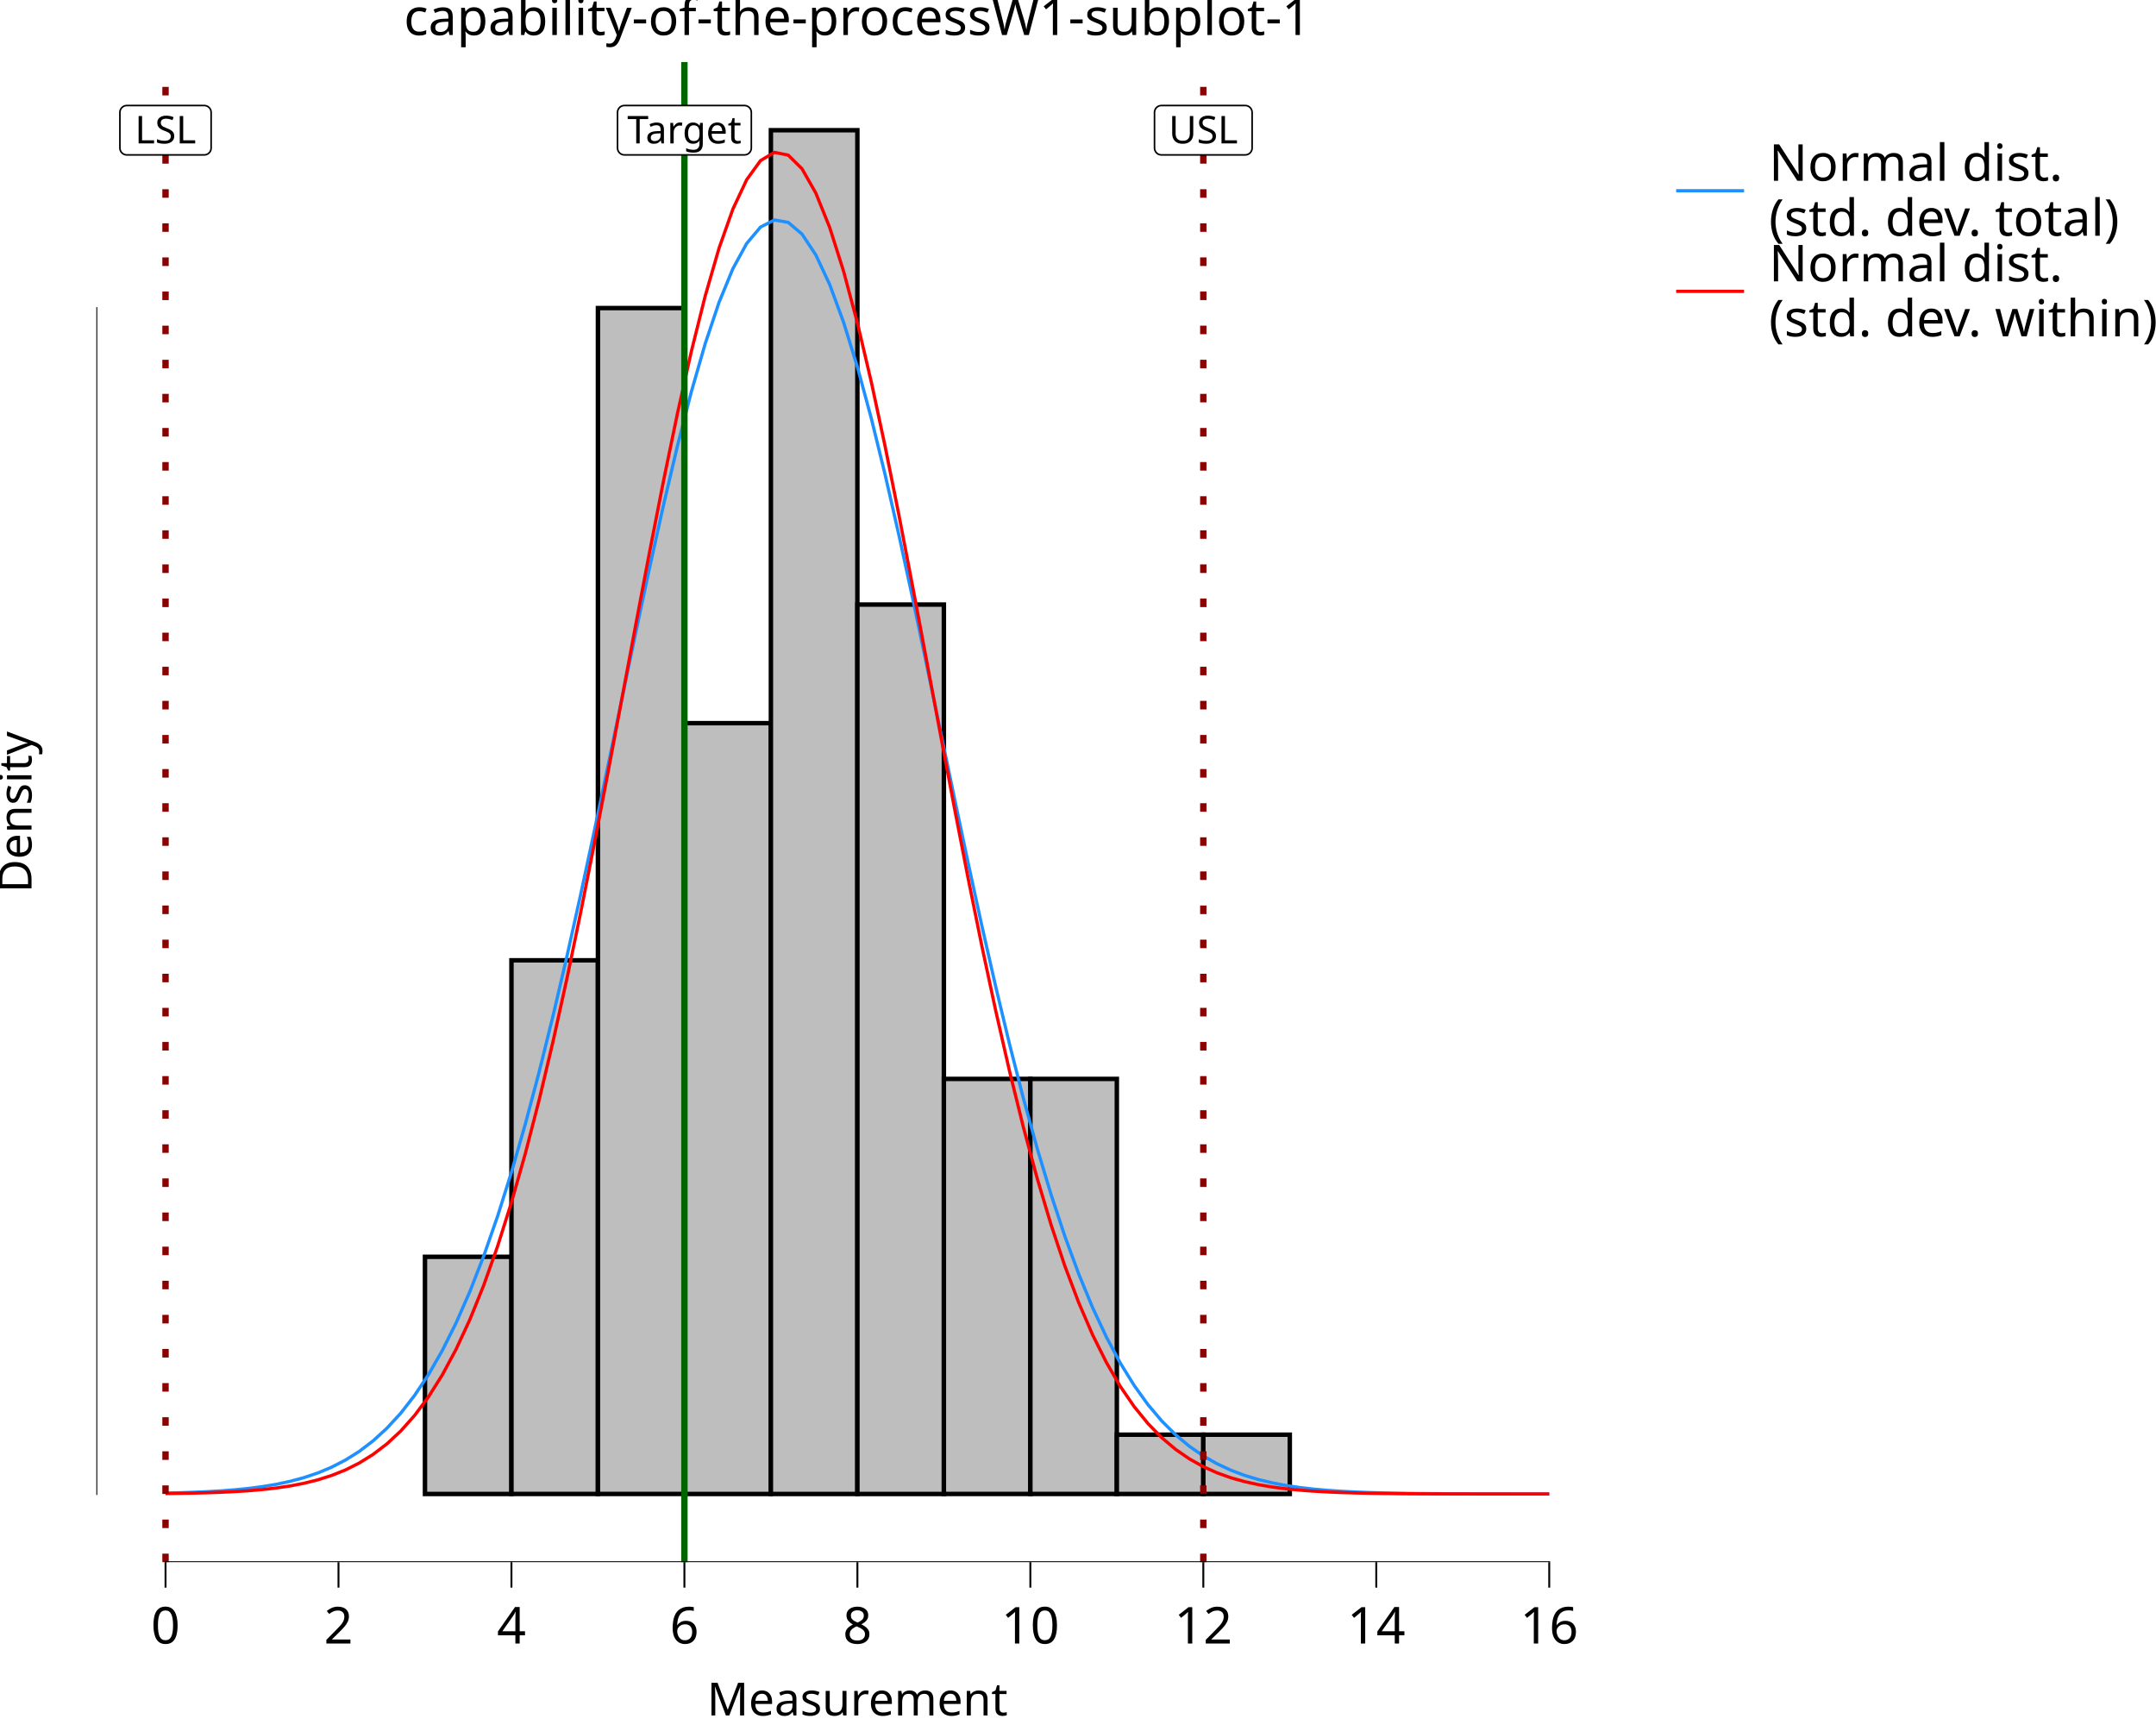
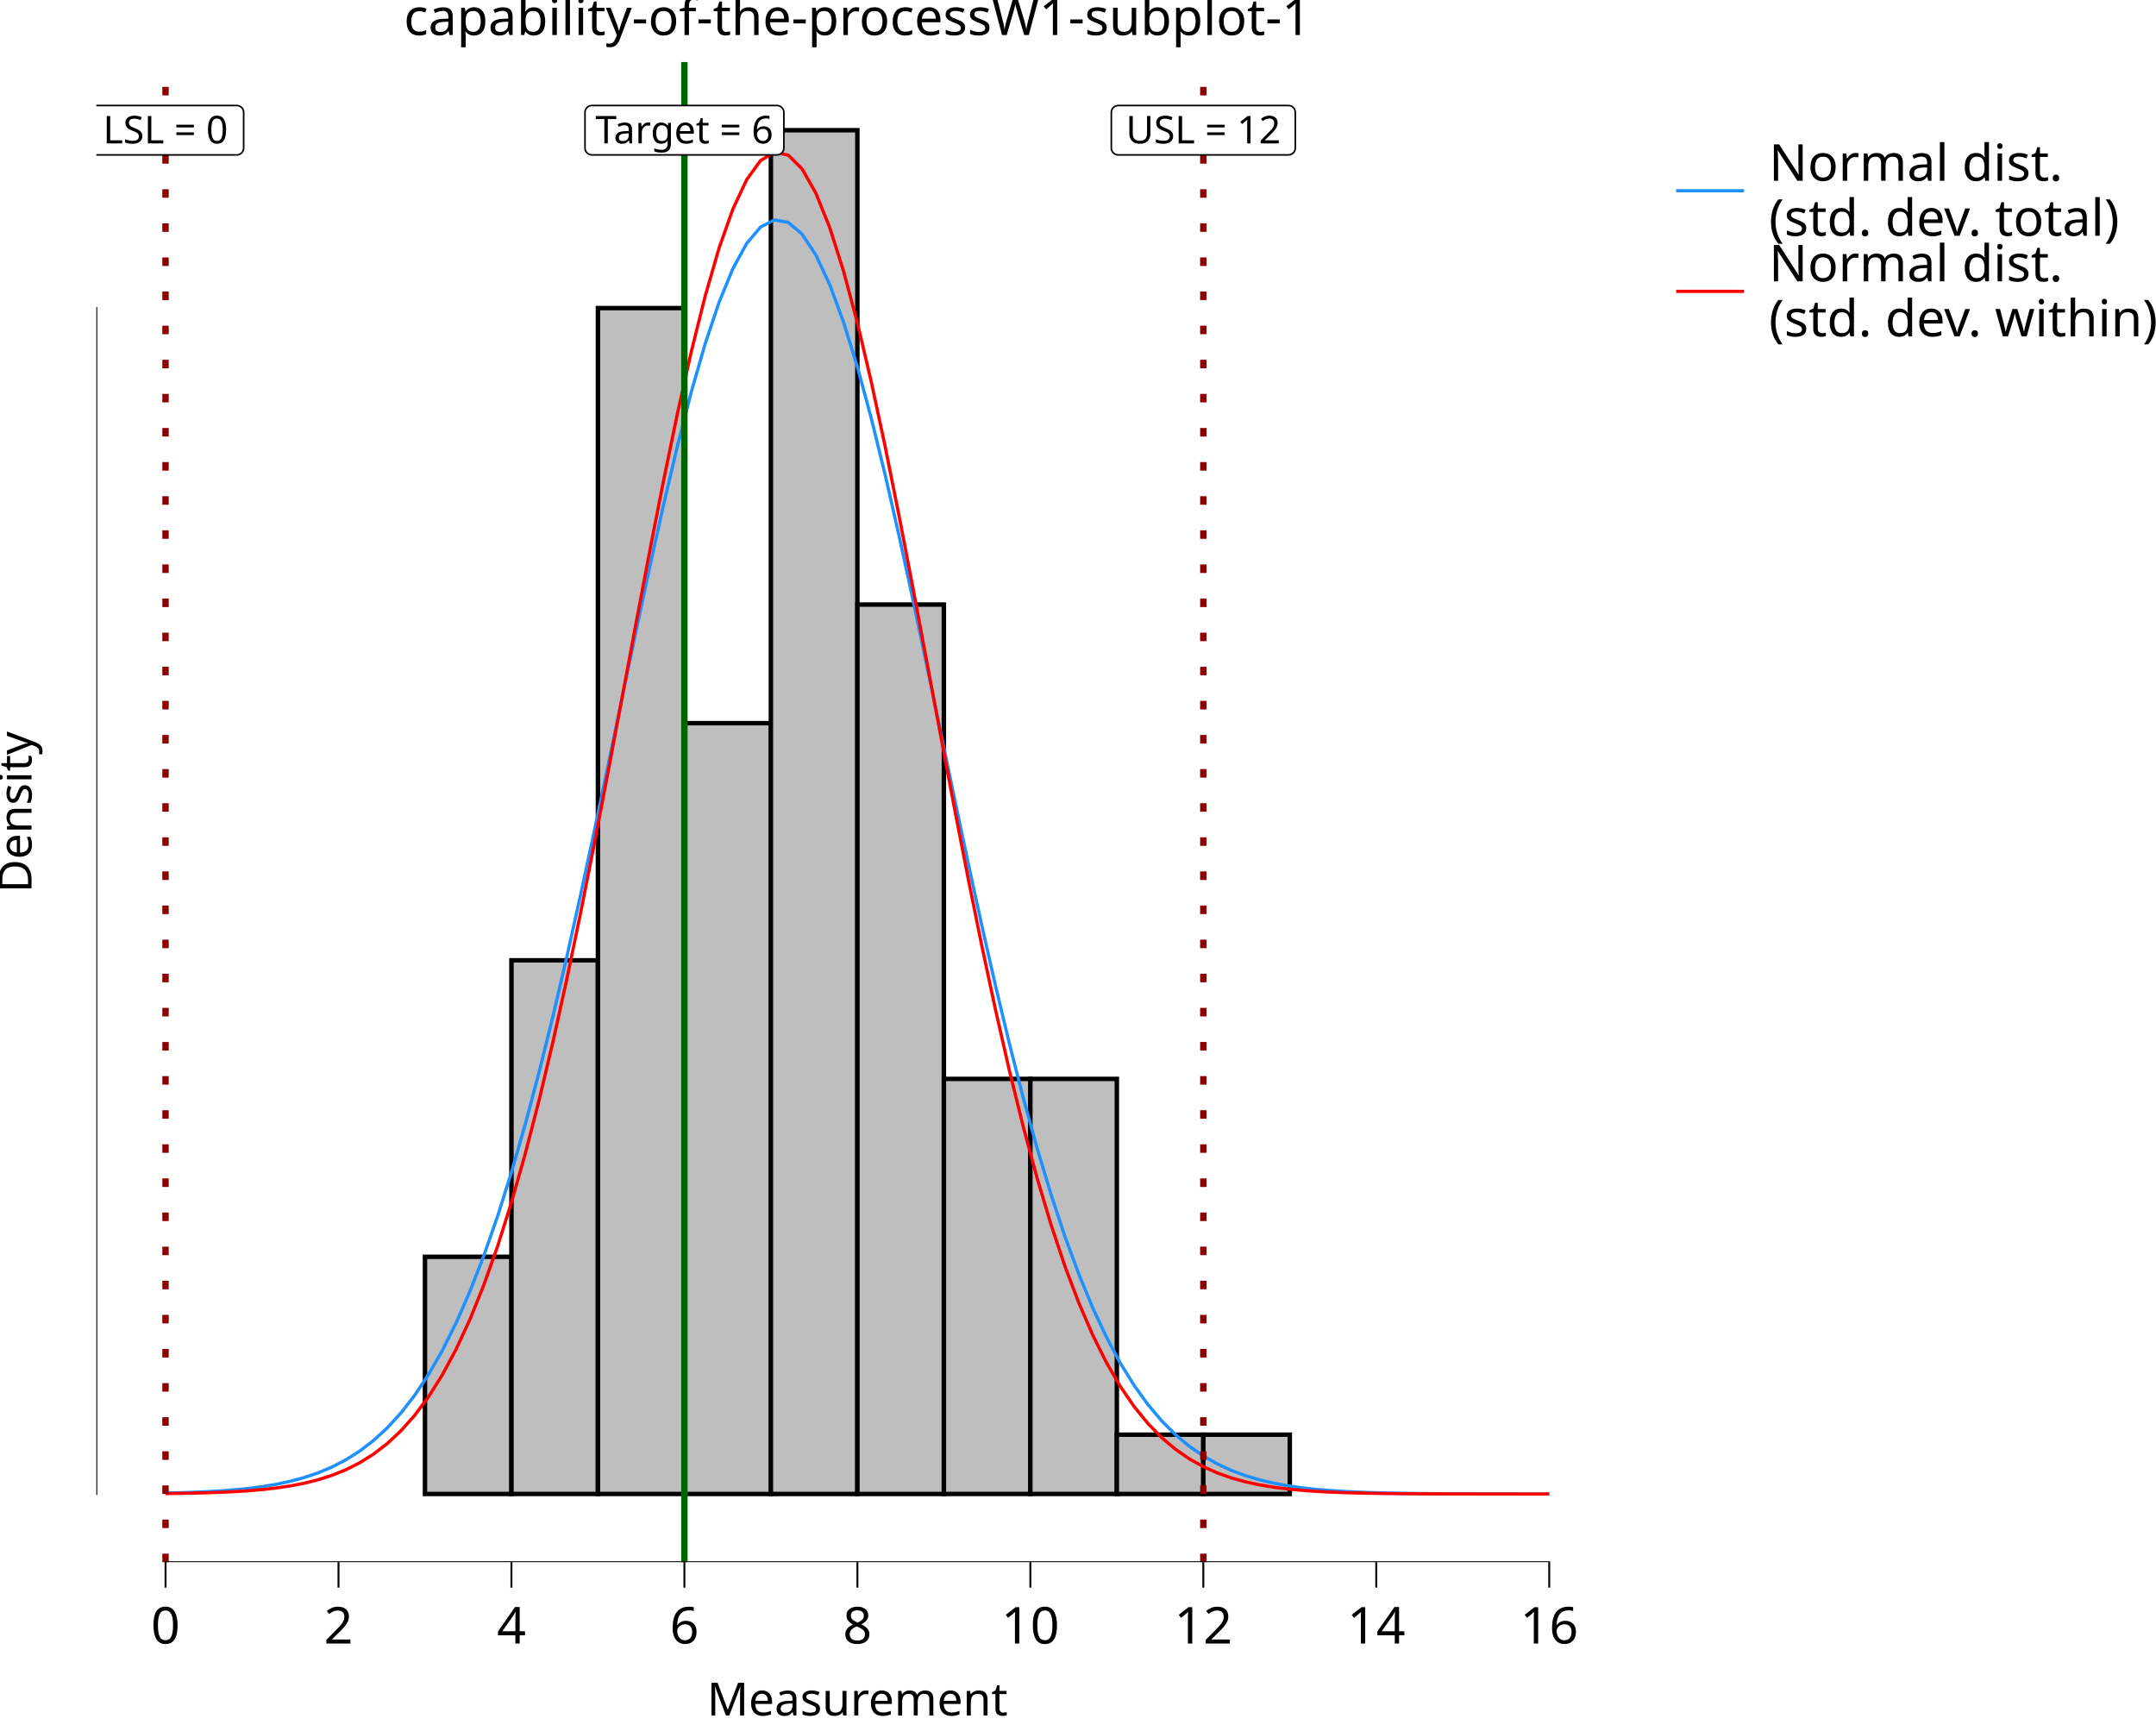
<svg xmlns="http://www.w3.org/2000/svg" class="svglite" data-engine-version="2.0" width="720.00pt" height="576.00pt" viewBox="0 0 720.00 576.00">
  <defs>
    <style type="text/css">
    .svglite line, .svglite polyline, .svglite polygon, .svglite path, .svglite rect, .svglite circle {
      fill: none;
      stroke: #000000;
      stroke-linecap: round;
      stroke-linejoin: round;
      stroke-miterlimit: 10.00;
    }
  </style>
  </defs>
  <rect width="100%" height="100%" style="stroke: none; fill: #FFFFFF;" />
  <defs>
    <clipPath id="cpMC4wMHw3MjAuMDB8MC4wMHw1NzYuMDA=">
      <rect x="0.00" y="0.00" width="720.00" height="576.00" />
    </clipPath>
  </defs>
  <g clip-path="url(#cpMC4wMHw3MjAuMDB8MC4wMHw1NzYuMDA=)">
    <rect x="0.00" y="0.00" width="720.00" height="576.00" style="stroke-width: 10.67; stroke: none;" />
  </g>
  <defs>
    <clipPath id="cpMzIuMTd8NTQwLjQ4fDIwLjcxfDUyMS42Mw==">
      <rect x="32.17" y="20.71" width="508.31" height="500.92" />
    </clipPath>
  </defs>
  <g clip-path="url(#cpMzIuMTd8NTQwLjQ4fDIwLjcxfDUyMS42Mw==)">
    <rect x="32.17" y="20.71" width="508.31" height="500.92" style="stroke-width: 10.67; stroke: none;" />
    <rect x="55.28" y="498.86" width="28.88" height="0.00" style="stroke-width: 1.49; stroke-linecap: butt; stroke-linejoin: miter; fill: #BEBEBE;" />
    <rect x="84.16" y="498.86" width="28.88" height="0.00" style="stroke-width: 1.49; stroke-linecap: butt; stroke-linejoin: miter; fill: #BEBEBE;" />
    <rect x="113.04" y="498.86" width="28.88" height="0.00" style="stroke-width: 1.49; stroke-linecap: butt; stroke-linejoin: miter; fill: #BEBEBE;" />
    <rect x="141.92" y="419.66" width="28.88" height="79.20" style="stroke-width: 1.49; stroke-linecap: butt; stroke-linejoin: miter; fill: #BEBEBE;" />
    <rect x="170.80" y="320.66" width="28.88" height="178.19" style="stroke-width: 1.49; stroke-linecap: butt; stroke-linejoin: miter; fill: #BEBEBE;" />
    <rect x="199.68" y="102.87" width="28.88" height="395.98" style="stroke-width: 1.49; stroke-linecap: butt; stroke-linejoin: miter; fill: #BEBEBE;" />
    <rect x="228.56" y="241.47" width="28.88" height="257.39" style="stroke-width: 1.49; stroke-linecap: butt; stroke-linejoin: miter; fill: #BEBEBE;" />
    <rect x="257.44" y="43.48" width="28.88" height="455.38" style="stroke-width: 1.49; stroke-linecap: butt; stroke-linejoin: miter; fill: #BEBEBE;" />
    <rect x="286.33" y="201.87" width="28.88" height="296.99" style="stroke-width: 1.49; stroke-linecap: butt; stroke-linejoin: miter; fill: #BEBEBE;" />
    <rect x="315.21" y="360.26" width="28.88" height="138.59" style="stroke-width: 1.49; stroke-linecap: butt; stroke-linejoin: miter; fill: #BEBEBE;" />
    <rect x="344.09" y="360.26" width="28.88" height="138.59" style="stroke-width: 1.49; stroke-linecap: butt; stroke-linejoin: miter; fill: #BEBEBE;" />
    <rect x="372.97" y="479.06" width="28.88" height="19.80" style="stroke-width: 1.49; stroke-linecap: butt; stroke-linejoin: miter; fill: #BEBEBE;" />
    <rect x="401.85" y="479.06" width="28.88" height="19.80" style="stroke-width: 1.49; stroke-linecap: butt; stroke-linejoin: miter; fill: #BEBEBE;" />
    <rect x="430.73" y="498.86" width="28.88" height="0.00" style="stroke-width: 1.49; stroke-linecap: butt; stroke-linejoin: miter; fill: #BEBEBE;" />
    <rect x="459.61" y="498.86" width="28.88" height="0.00" style="stroke-width: 1.49; stroke-linecap: butt; stroke-linejoin: miter; fill: #BEBEBE;" />
    <rect x="488.49" y="498.86" width="28.88" height="0.00" style="stroke-width: 1.49; stroke-linecap: butt; stroke-linejoin: miter; fill: #BEBEBE;" />
    <polyline points="55.28,498.56 59.90,498.45 64.52,498.29 69.14,498.09 73.76,497.82 78.38,497.46 83.00,497.00 87.62,496.40 92.24,495.63 96.87,494.64 101.49,493.40 106.11,491.85 110.73,489.92 115.35,487.54 119.97,484.64 124.59,481.12 129.21,476.90 133.83,471.88 138.45,465.95 143.08,459.01 147.70,450.96 152.32,441.72 156.94,431.20 161.56,419.34 166.18,406.09 170.80,391.43 175.42,375.37 180.04,357.96 184.66,339.30 189.29,319.49 193.91,298.72 198.53,277.20 203.15,255.17 207.77,232.95 212.39,210.84 217.01,189.21 221.63,168.41 226.25,148.83 230.87,130.83 235.50,114.77 240.12,100.97 244.74,89.73 249.36,81.29 253.98,75.82 258.60,73.46 263.22,74.25 267.84,78.17 272.46,85.15 277.08,95.02 281.70,107.57 286.33,122.53 290.95,139.61 295.57,158.44 300.19,178.68 304.81,199.94 309.43,221.86 314.05,244.07 318.67,266.23 323.29,288.04 327.91,309.21 332.54,329.53 337.16,348.78 341.78,366.83 346.40,383.57 351.02,398.93 355.64,412.89 360.26,425.44 364.88,436.63 369.50,446.50 374.12,455.13 378.75,462.61 383.37,469.03 387.99,474.50 392.61,479.11 397.23,482.96 401.85,486.16 406.47,488.79 411.09,490.94 415.71,492.67 420.33,494.06 424.95,495.16 429.58,496.04 434.20,496.72 438.82,497.25 443.44,497.65 448.06,497.96 452.68,498.20 457.30,498.38 461.92,498.51 466.54,498.61 471.16,498.68 475.79,498.73 480.41,498.77 485.03,498.79 489.65,498.81 494.27,498.83 498.89,498.84 503.51,498.84 508.13,498.85 512.75,498.85 517.37,498.85 " style="stroke-width: 1.07; stroke: #1E90FF; stroke-linecap: butt;" />
    <polyline points="55.28,498.72 59.90,498.65 64.52,498.57 69.14,498.45 73.76,498.29 78.38,498.07 83.00,497.78 87.62,497.38 92.24,496.86 96.87,496.18 101.49,495.29 106.11,494.14 110.73,492.68 115.35,490.84 119.97,488.52 124.59,485.65 129.21,482.12 133.83,477.83 138.45,472.64 143.08,466.45 147.70,459.11 152.32,450.52 156.94,440.56 161.56,429.12 166.18,416.12 170.80,401.49 175.42,385.23 180.04,367.33 184.66,347.87 189.29,326.95 193.91,304.74 198.53,281.45 203.15,257.37 207.77,232.82 212.39,208.18 217.01,183.87 221.63,160.32 226.25,138.00 230.87,117.36 235.50,98.85 240.12,82.88 244.74,69.83 249.36,60.00 253.98,53.62 258.60,50.87 263.22,51.79 267.84,56.37 272.46,64.50 277.08,75.97 281.70,90.52 286.33,107.81 290.95,127.44 295.57,148.98 300.19,171.97 304.81,195.96 309.43,220.49 314.05,245.13 318.67,269.49 323.29,293.21 327.91,315.99 332.54,337.58 337.16,357.79 341.78,376.48 346.40,393.57 351.02,409.01 355.64,422.82 360.26,435.03 364.88,445.72 369.50,454.98 374.12,462.93 378.75,469.68 383.37,475.35 387.99,480.08 392.61,483.98 397.23,487.16 401.85,489.74 406.47,491.81 411.09,493.46 415.71,494.75 420.33,495.76 424.95,496.54 429.58,497.14 434.20,497.59 438.82,497.93 443.44,498.19 448.06,498.38 452.68,498.52 457.30,498.62 461.92,498.69 466.54,498.74 471.16,498.78 475.79,498.80 480.41,498.82 485.03,498.83 489.65,498.84 494.27,498.85 498.89,498.85 503.51,498.85 508.13,498.85 512.75,498.85 517.37,498.86 " style="stroke-width: 1.07; stroke: #FF0000; stroke-linecap: butt;" />
    <line x1="228.56" y1="521.63" x2="228.56" y2="20.71" style="stroke-width: 2.13; stroke: #006400; stroke-linecap: butt;" />
    <line x1="55.28" y1="521.63" x2="55.28" y2="20.71" style="stroke-width: 2.13; stroke: #8B0000; stroke-dasharray: 2.85,8.54; stroke-linecap: butt;" />
    <line x1="401.85" y1="521.63" x2="401.85" y2="20.71" style="stroke-width: 2.13; stroke: #8B0000; stroke-dasharray: 2.85,8.54; stroke-linecap: butt;" />
-     <polygon points="208.52,51.72 248.60,51.72 248.51,51.72 248.88,51.71 249.24,51.63 249.59,51.50 249.91,51.32 250.20,51.08 250.45,50.80 250.64,50.49 250.79,50.15 250.88,49.79 250.91,49.42 250.91,49.42 250.91,37.53 250.91,37.53 250.88,37.17 250.79,36.80 250.64,36.46 250.45,36.15 250.20,35.87 249.91,35.64 249.59,35.45 249.24,35.32 248.88,35.25 248.60,35.23 208.52,35.23 208.80,35.25 208.43,35.23 208.06,35.28 207.71,35.38 207.37,35.54 207.07,35.75 206.80,36.01 206.58,36.30 206.40,36.63 206.29,36.98 206.23,37.35 206.22,37.53 206.22,49.42 206.23,49.23 206.23,49.60 206.29,49.97 206.40,50.32 206.58,50.65 206.80,50.95 207.07,51.20 207.37,51.42 207.71,51.57 208.06,51.68 208.43,51.72 " style="stroke-width: 0.53; fill: #FFFFFF;" />
-     <text x="228.56" y="47.88" text-anchor="middle" style="font-size: 12.80px; font-family: sans;" textLength="37.01px" lengthAdjust="spacingAndGlyphs">Target</text>
-     <polygon points="42.35,51.72 68.21,51.72 68.11,51.72 68.48,51.71 68.85,51.63 69.19,51.50 69.52,51.32 69.80,51.08 70.05,50.80 70.25,50.49 70.39,50.15 70.48,49.79 70.51,49.42 70.51,49.42 70.51,37.53 70.51,37.53 70.48,37.17 70.39,36.80 70.25,36.46 70.05,36.15 69.80,35.87 69.52,35.64 69.19,35.45 68.85,35.32 68.48,35.25 68.21,35.23 42.35,35.23 42.63,35.25 42.26,35.23 41.89,35.28 41.53,35.38 41.20,35.54 40.89,35.75 40.62,36.01 40.40,36.30 40.23,36.63 40.11,36.98 40.05,37.35 40.04,37.53 40.04,49.42 40.05,49.23 40.05,49.60 40.11,49.97 40.23,50.32 40.40,50.65 40.62,50.95 40.89,51.20 41.20,51.42 41.53,51.57 41.89,51.68 42.26,51.72 " style="stroke-width: 0.53; fill: #FFFFFF;" />
-     <text x="55.28" y="47.88" text-anchor="middle" style="font-size: 12.80px; font-family: sans;" textLength="22.79px" lengthAdjust="spacingAndGlyphs">LSL</text>
-     <polygon points="387.86,51.72 415.84,51.72 415.75,51.72 416.12,51.71 416.48,51.63 416.83,51.50 417.15,51.32 417.44,51.08 417.69,50.80 417.88,50.49 418.03,50.15 418.12,49.79 418.15,49.42 418.15,49.42 418.15,37.53 418.15,37.53 418.12,37.17 418.03,36.80 417.88,36.46 417.69,36.15 417.44,35.87 417.15,35.64 416.83,35.45 416.48,35.32 416.12,35.25 415.84,35.23 387.86,35.23 388.13,35.25 387.76,35.23 387.40,35.28 387.04,35.38 386.70,35.54 386.40,35.75 386.13,36.01 385.91,36.30 385.74,36.63 385.62,36.98 385.56,37.35 385.55,37.53 385.55,49.42 385.56,49.23 385.56,49.60 385.62,49.97 385.74,50.32 385.91,50.65 386.13,50.95 386.40,51.20 386.70,51.42 387.04,51.57 387.40,51.68 387.76,51.72 " style="stroke-width: 0.53; fill: #FFFFFF;" />
-     <text x="401.85" y="47.88" text-anchor="middle" style="font-size: 12.80px; font-family: sans;" textLength="24.91px" lengthAdjust="spacingAndGlyphs">USL</text>
+     <polygon points="197.67,51.72 259.46,51.72 259.37,51.72 259.74,51.71 260.10,51.63 260.45,51.50 260.77,51.32 261.06,51.08 261.30,50.80 261.50,50.49 261.65,50.15 261.74,49.79 261.77,49.42 261.77,49.42 261.77,37.53 261.77,37.53 261.74,37.17 261.65,36.80 261.50,36.46 261.30,36.15 261.06,35.87 260.77,35.64 260.45,35.45 260.10,35.32 259.74,35.25 259.46,35.23 197.67,35.23 197.94,35.25 197.57,35.23 197.20,35.28 196.85,35.38 196.51,35.54 196.21,35.75 195.94,36.01 195.72,36.30 195.55,36.63 195.43,36.98 195.37,37.35 195.36,37.53 195.36,49.42 195.37,49.23 195.37,49.60 195.43,49.97 195.55,50.32 195.72,50.65 195.94,50.95 196.21,51.20 196.51,51.42 196.85,51.57 197.20,51.68 197.57,51.72 " style="stroke-width: 0.53; fill: #FFFFFF;" />
+     <text x="228.56" y="47.88" text-anchor="middle" style="font-size: 12.80px; font-family: sans;" textLength="58.72px" lengthAdjust="spacingAndGlyphs">Target = 6</text>
+     <polygon points="31.49,51.72 79.07,51.72 78.97,51.72 79.34,51.71 79.71,51.63 80.05,51.50 80.37,51.32 80.66,51.08 80.91,50.80 81.11,50.49 81.25,50.15 81.34,49.79 81.37,49.42 81.37,49.42 81.37,37.53 81.37,37.53 81.34,37.17 81.25,36.80 81.11,36.46 80.91,36.15 80.66,35.87 80.37,35.64 80.05,35.45 79.71,35.32 79.34,35.25 79.07,35.23 31.49,35.23 31.77,35.25 31.40,35.23 31.03,35.28 30.67,35.38 30.34,35.54 30.03,35.75 29.76,36.01 29.54,36.30 29.37,36.63 29.25,36.98 29.19,37.35 29.18,37.53 29.18,49.42 29.19,49.23 29.19,49.60 29.25,49.97 29.37,50.32 29.54,50.65 29.76,50.95 30.03,51.20 30.34,51.42 30.67,51.57 31.03,51.68 31.40,51.72 " style="stroke-width: 0.53; fill: #FFFFFF;" />
+     <text x="55.28" y="47.88" text-anchor="middle" style="font-size: 12.80px; font-family: sans;" textLength="44.50px" lengthAdjust="spacingAndGlyphs">LSL = 0</text>
+     <polygon points="373.44,51.72 430.26,51.72 430.17,51.72 430.54,51.71 430.90,51.63 431.25,51.50 431.57,51.32 431.86,51.08 432.11,50.80 432.30,50.49 432.45,50.15 432.54,49.79 432.57,49.42 432.57,49.42 432.57,37.53 432.57,37.53 432.54,37.17 432.45,36.80 432.30,36.46 432.11,36.15 431.86,35.87 431.57,35.64 431.25,35.45 430.90,35.32 430.54,35.25 430.26,35.23 373.44,35.23 373.72,35.25 373.34,35.23 372.98,35.28 372.62,35.38 372.28,35.54 371.98,35.75 371.71,36.01 371.49,36.30 371.32,36.63 371.20,36.98 371.14,37.35 371.13,37.53 371.13,49.42 371.14,49.23 371.14,49.60 371.20,49.97 371.32,50.32 371.49,50.65 371.71,50.95 371.98,51.20 372.28,51.42 372.62,51.57 372.98,51.68 373.34,51.72 " style="stroke-width: 0.53; fill: #FFFFFF;" />
+     <text x="401.85" y="47.88" text-anchor="middle" style="font-size: 12.80px; font-family: sans;" textLength="53.75px" lengthAdjust="spacingAndGlyphs">USL = 12</text>
    <line x1="54.96" y1="521.63" x2="517.69" y2="521.63" style="stroke-width: 0.64; stroke-linecap: butt;" />
    <line x1="32.17" y1="499.18" x2="32.17" y2="102.56" style="stroke-width: 0.64; stroke-linecap: butt;" />
    <rect x="32.17" y="20.71" width="508.31" height="500.92" style="stroke-width: 0.00; stroke: none;" />
  </g>
  <g clip-path="url(#cpMC4wMHw3MjAuMDB8MC4wMHw1NzYuMDA=)">
    <polyline points="32.17,521.63 32.17,20.71 " style="stroke-width: 0.00; stroke: none; stroke-linecap: butt;" />
    <polyline points="32.17,521.63 540.48,521.63 " style="stroke-width: 0.00; stroke: none; stroke-linecap: butt;" />
    <polyline points="55.28,530.13 55.28,521.63 " style="stroke-width: 0.64; stroke-linecap: butt;" />
    <polyline points="113.04,530.13 113.04,521.63 " style="stroke-width: 0.64; stroke-linecap: butt;" />
    <polyline points="170.80,530.13 170.80,521.63 " style="stroke-width: 0.64; stroke-linecap: butt;" />
    <polyline points="228.56,530.13 228.56,521.63 " style="stroke-width: 0.64; stroke-linecap: butt;" />
    <polyline points="286.33,530.13 286.33,521.63 " style="stroke-width: 0.64; stroke-linecap: butt;" />
    <polyline points="344.09,530.13 344.09,521.63 " style="stroke-width: 0.64; stroke-linecap: butt;" />
    <polyline points="401.85,530.13 401.85,521.63 " style="stroke-width: 0.64; stroke-linecap: butt;" />
    <polyline points="459.61,530.13 459.61,521.63 " style="stroke-width: 0.64; stroke-linecap: butt;" />
    <polyline points="517.37,530.13 517.37,521.63 " style="stroke-width: 0.64; stroke-linecap: butt;" />
    <text x="55.28" y="548.80" text-anchor="middle" style="font-size: 17.00px; font-family: sans;" textLength="9.46px" lengthAdjust="spacingAndGlyphs">0</text>
    <text x="113.04" y="548.80" text-anchor="middle" style="font-size: 17.00px; font-family: sans;" textLength="9.46px" lengthAdjust="spacingAndGlyphs">2</text>
    <text x="170.80" y="548.80" text-anchor="middle" style="font-size: 17.00px; font-family: sans;" textLength="9.46px" lengthAdjust="spacingAndGlyphs">4</text>
    <text x="228.56" y="548.80" text-anchor="middle" style="font-size: 17.00px; font-family: sans;" textLength="9.46px" lengthAdjust="spacingAndGlyphs">6</text>
    <text x="286.33" y="548.80" text-anchor="middle" style="font-size: 17.00px; font-family: sans;" textLength="9.46px" lengthAdjust="spacingAndGlyphs">8</text>
    <text x="344.09" y="548.80" text-anchor="middle" style="font-size: 17.00px; font-family: sans;" textLength="18.91px" lengthAdjust="spacingAndGlyphs">10</text>
    <text x="401.85" y="548.80" text-anchor="middle" style="font-size: 17.00px; font-family: sans;" textLength="18.91px" lengthAdjust="spacingAndGlyphs">12</text>
    <text x="459.61" y="548.80" text-anchor="middle" style="font-size: 17.00px; font-family: sans;" textLength="18.91px" lengthAdjust="spacingAndGlyphs">14</text>
    <text x="517.37" y="548.80" text-anchor="middle" style="font-size: 17.00px; font-family: sans;" textLength="18.91px" lengthAdjust="spacingAndGlyphs">16</text>
    <text x="286.33" y="572.82" text-anchor="middle" style="font-size: 15.30px; font-family: sans;" textLength="93.56px" lengthAdjust="spacingAndGlyphs">Measurement</text>
    <text transform="translate(10.53,271.17) rotate(-90)" text-anchor="middle" style="font-size: 15.30px; font-family: sans;" textLength="51.03px" lengthAdjust="spacingAndGlyphs">Density</text>
    <rect x="551.44" y="20.71" width="168.56" height="98.84" style="stroke-width: 0.75; stroke: none;" />
    <rect x="551.44" y="20.71" width="168.56" height="98.84" style="stroke-width: 10.67; stroke: none;" />
    <rect x="556.92" y="46.90" width="28.35" height="33.59" style="stroke-width: 10.67; stroke: none;" />
    <line x1="559.75" y1="63.69" x2="582.43" y2="63.69" style="stroke-width: 1.07; stroke: #1E90FF; stroke-linecap: butt;" />
    <rect x="556.92" y="80.48" width="28.35" height="33.59" style="stroke-width: 10.67; stroke: none;" />
    <line x1="559.75" y1="97.28" x2="582.43" y2="97.28" style="stroke-width: 1.07; stroke: #FF0000; stroke-linecap: butt;" />
    <text x="590.74" y="60.36" style="font-size: 17.00px; font-family: sans;" textLength="90.70px" lengthAdjust="spacingAndGlyphs">Normal dist.</text>
    <text x="590.74" y="78.72" style="font-size: 17.00px; font-family: sans;" textLength="112.44px" lengthAdjust="spacingAndGlyphs">(std. dev. total)</text>
    <text x="590.74" y="93.95" style="font-size: 17.00px; font-family: sans;" textLength="90.70px" lengthAdjust="spacingAndGlyphs">Normal dist.</text>
    <text x="590.74" y="112.31" style="font-size: 17.00px; font-family: sans;" textLength="123.78px" lengthAdjust="spacingAndGlyphs">(std. dev. within)</text>
    <text x="286.33" y="11.70" text-anchor="middle" style="font-size: 17.00px; font-family: sans;" textLength="286.32px" lengthAdjust="spacingAndGlyphs">capability-of-the-processW1-subplot-1</text>
  </g>
</svg>
